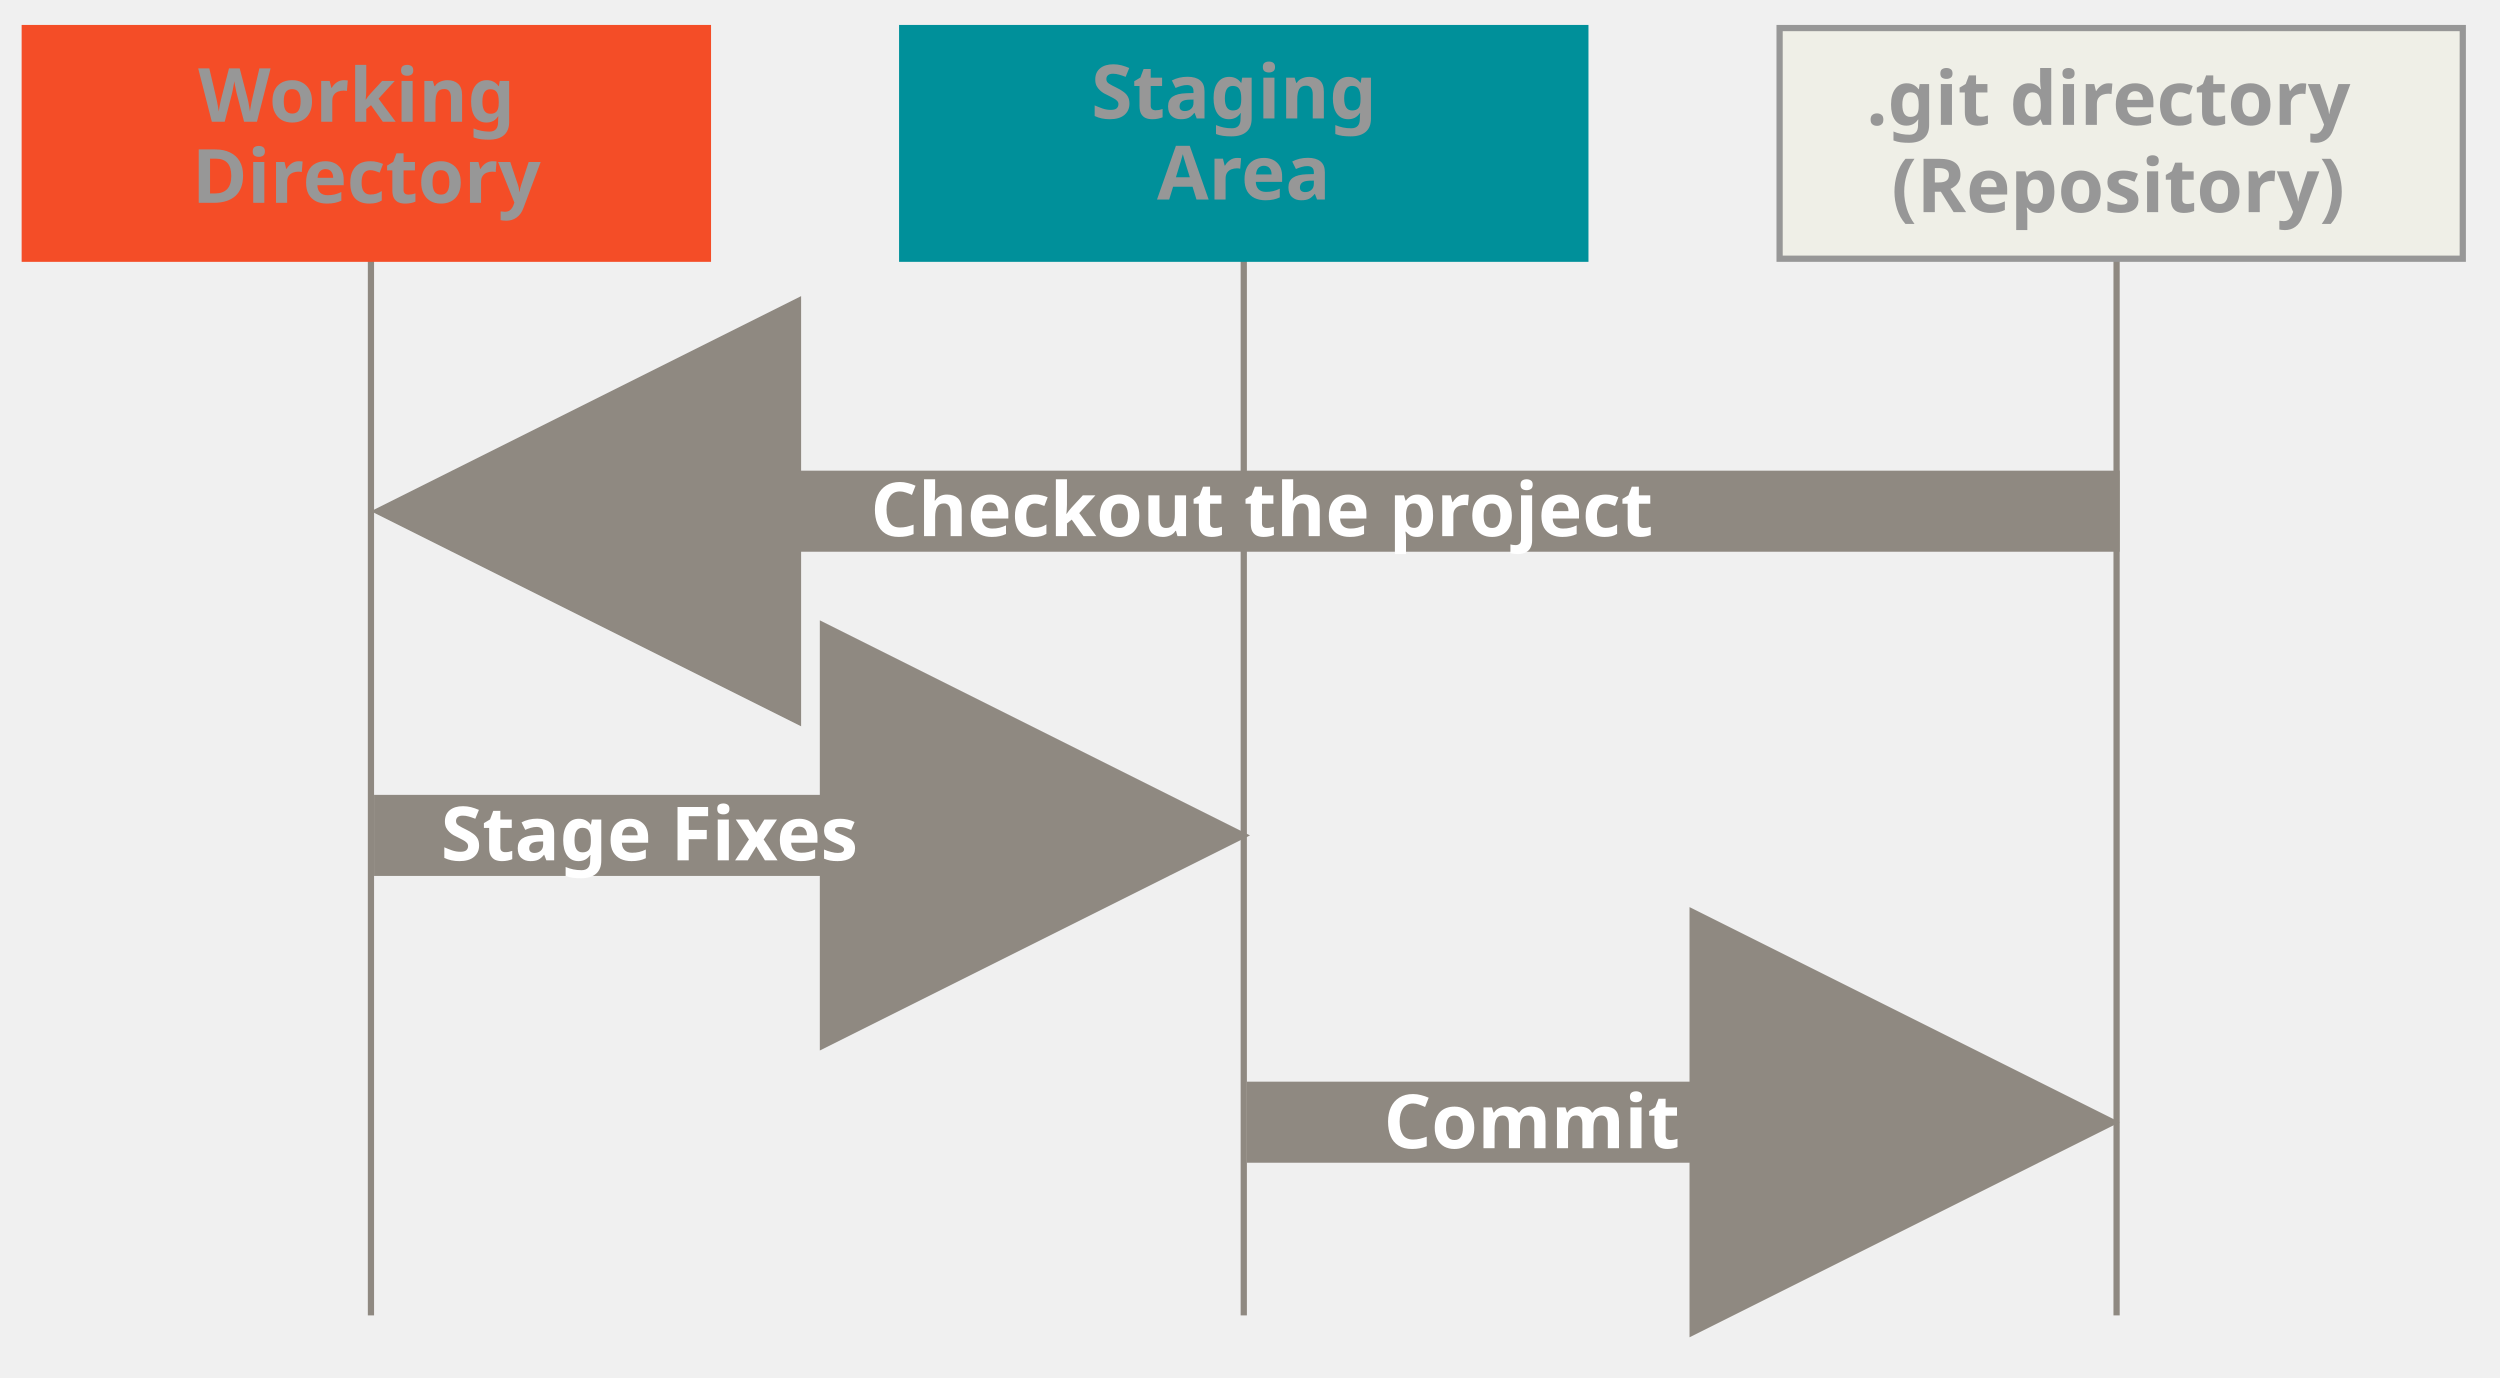
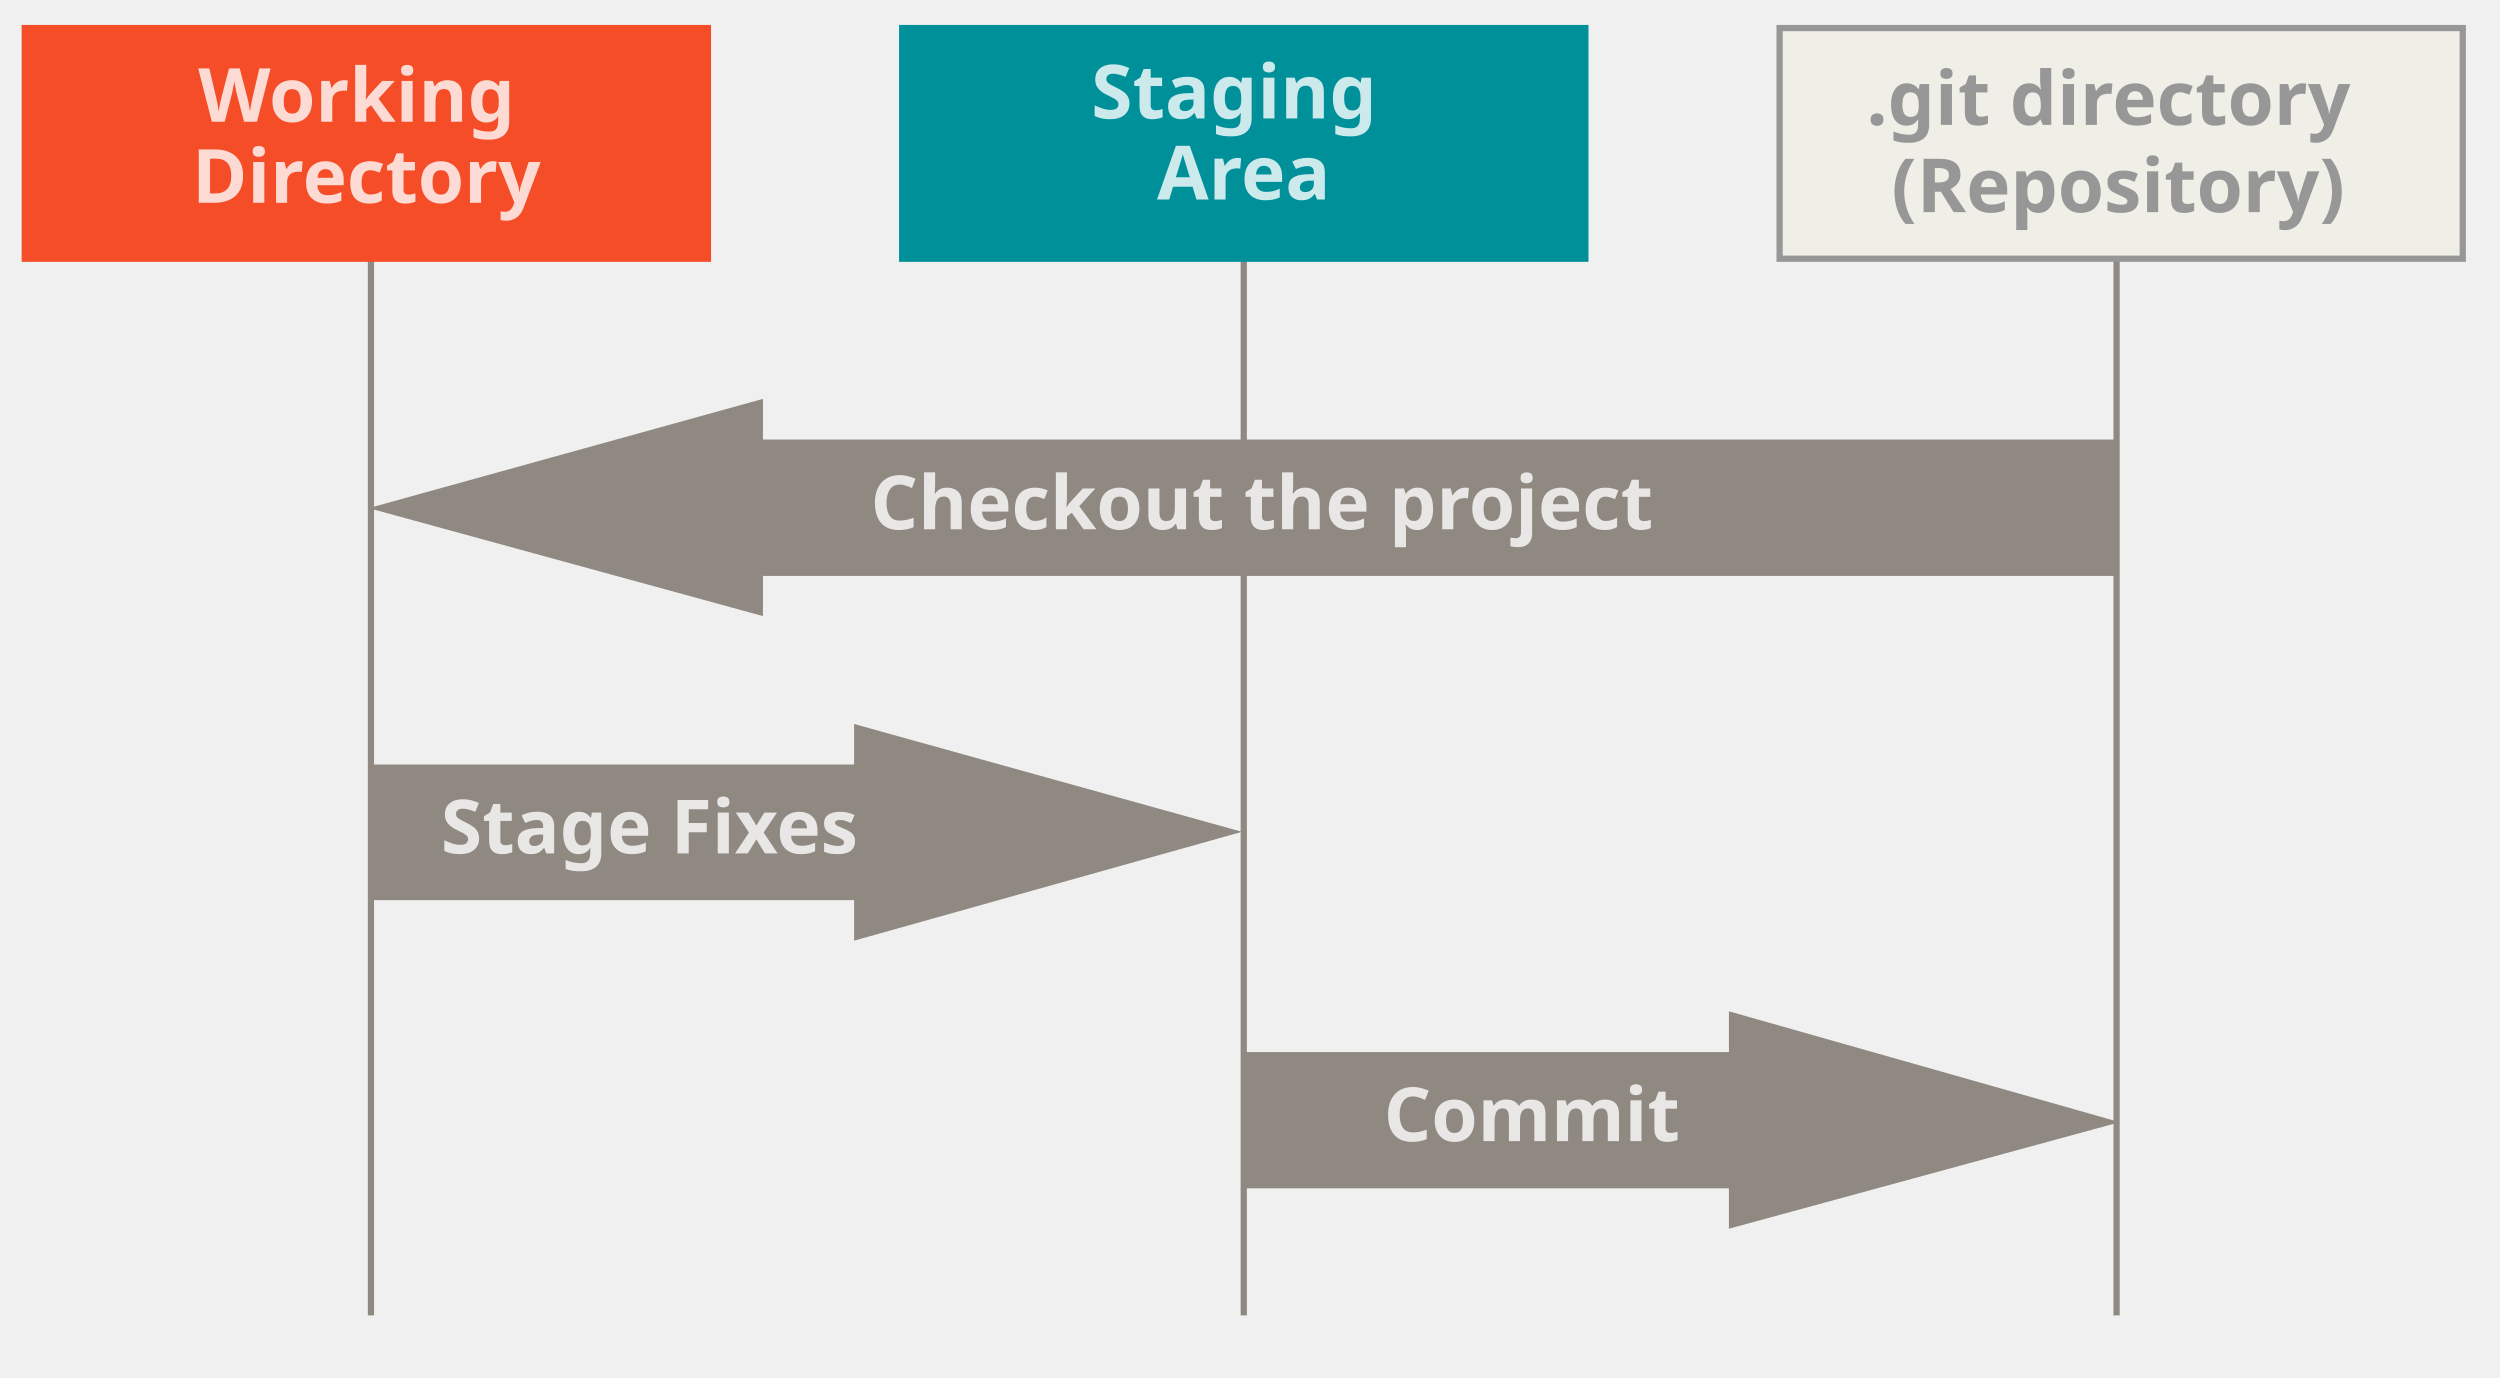
- <svg xmlns="http://www.w3.org/2000/svg" width="401px" height="221px" viewBox="0 0 401 221" version="1.1">
-   <g id="01---Areas" stroke="none" stroke-width="1" fill="none" fill-rule="evenodd">
-     <path d="M59.5,26.411 L59.5,210.489" id="Line" stroke="#8F8981" fill="#8F8981" stroke-linecap="square" />
-     <path d="M339.5,26.411 L339.5,210.489" id="Line-3" stroke="#8F8981" fill="#8F8981" stroke-linecap="square" />
-     <path d="M199.5,26.411 L199.5,210.489" id="Line-2" stroke="#8F8981" fill="#8F8981" stroke-linecap="square" />
-     <g id="ref-(2-line)" transform="translate(3.471627, 4)">
-       <rect id="Rectangle-2" fill="#F44D27" fill-rule="evenodd" x="0" y="0" width="110.58" height="38" />
-       <text stroke="none" font-family="Source Code Pro" font-size="12px" font-weight="900" fill="#979797" fill-opacity="1" text-anchor="middle" id="master">
-         <tspan x="55.29" y="15.531">Working</tspan>
-         <tspan x="55.29" y="28.531">Directory</tspan>
+ <svg xmlns="http://www.w3.org/2000/svg" width="401px" height="221px" version="1.1" viewBox="0 0 401 221">
+   <g>
+     <g fill="#8f8981" fill-rule="evenodd" stroke="#8f8981" stroke-linecap="square">
+       <path id="Line" d="m59.5 26.411v184.08" />
+       <path d="m339.5 26.411v184.08" />
+       <path d="m199.5 26.411v184.08" />
+     </g>
+     <g fill-rule="evenodd">
+       <g id="ref-(2-line)" transform="translate(3.4716 4)">
+         <rect width="110.58" height="38" fill="#f44d27" fill-rule="evenodd" />
+         <text id="master" fill="white" fill-opacity=".8" font-family="'Source Code Pro'" font-size="12px" font-weight="900" text-anchor="middle">
+           <tspan x="55.29" y="15.531">Working</tspan>
+           <tspan x="55.29" y="28.531">Directory</tspan>
+         </text>
+       </g>
+       <rect transform="translate(144.21 4)" width="110.58" height="38" fill="#00909a" />
+       <g>
+         <text transform="translate(144.21 4)" fill="white" fill-opacity=".8" font-family="'Source Code Pro'" font-size="12px" font-weight="900" text-anchor="middle">
+           <tspan x="55.29" y="15">Staging</tspan>
+           <tspan x="55.29" y="28">Area</tspan>
+         </text>
+         <rect transform="translate(284.95 4)" x=".5" y=".5" width="109.58" height="37" fill="#efefe7" stroke="#979797" />
+         <text transform="translate(284.95 4)" fill="#979797" font-family="'Source Code Pro'" font-size="12px" font-weight="900" text-anchor="middle">
+           <tspan x="54.79" y="16.031">.git directory</tspan>
+           <tspan x="54.79" y="30.031">(Repository)</tspan>
+         </text>
+       </g>
+     </g>
+     <g fill="#8f8981">
+       <path d="m122.38 70.5h216.95v21.875h-216.95v6.447l-63.25-17.319 63.25-17.525z" />
+       <path d="m137 144.38h-77.875v-21.75h77.875v-6.5l62.209 17.293-62.209 17.457z" />
+       <path d="m277.32 190.61h-78.112v-21.858h78.112v-6.539l62.68 17.785-62.68 17.087z" />
+     </g>
+     <g fill="white" fill-opacity=".8" fill-rule="evenodd" font-family="'Source Code Pro'" font-size="12px" font-weight="900">
+       <text id="Checkout-the-project" transform="translate(0 -1.1079)">
+         <tspan x="139.632" y="86" fill="white" fill-opacity=".8">Checkout the project</tspan>
+       </text>
+       <text id="Stage-Fixes" transform="translate(0,-1.116)">
+         <tspan x="70.723" y="138" fill="white" fill-opacity=".8">Stage Fixes</tspan>
+       </text>
+       <text id="Commit" transform="translate(0 -1.1346)">
+         <tspan x="221.94" y="184.17" fill="white" fill-opacity=".8">Commit</tspan>
      </text>
    </g>
-     <g id="symref-(2-line)" transform="translate(144.2099, 4)">
-       <rect id="Rectangle-2" fill="#00909A" fill-rule="evenodd" x="0" y="0" width="110.58" height="38" />
-       <text stroke="none" font-family="Source Code Pro" font-size="12px" font-weight="900" fill="#979797" fill-opacity="1" text-anchor="middle" id="master">
-         <tspan x="55.29" y="15">Staging</tspan>
-         <tspan x="55.29" y="28">Area</tspan>
-       </text>
-     </g>
-     <g id="other-(2-line)" transform="translate(284.9483, 4)" stroke="#979797">
-       <rect id="Rectangle-2" fill="#EFEFE7" fill-rule="evenodd" x="0.5" y="0.5" width="109.58" height="37" />
-       <text stroke="none" font-family="Source Code Pro" font-size="12px" font-weight="900" fill="#979797" fill-opacity="1" text-anchor="middle" id="master-4">
-         <tspan x="54.79" y="16.031">.git directory</tspan>
-         <tspan x="54.79" y="30.031">(Repository)</tspan>
-       </text>
-     </g>
-     <path id="Line" d="M128.498,75.5 L340,75.5 L340,88.5 L128.498,88.5 L128.498,116.5 L59.498,82 L128.498,47.5 L128.498,75.5 Z" fill="#8F8981" fill-rule="nonzero" />
-     <path id="Line-4" d="M131.5,140.5 L59.998,140.5 L59.998,127.5 L131.5,127.5 L131.5,99.5 L200.5,134 L131.5,168.5 L131.5,140.5 Z" fill="#8F8981" fill-rule="nonzero" />
-     <path id="Line-5" d="M271,186.5 L200,186.5 L200,173.5 L271,173.5 L271,145.5 L340,180 L271,214.5 L271,186.5 Z" fill="#8F8981" fill-rule="nonzero" />
-     <text stroke="none" font-family="Source Code Pro" font-size="12px" font-weight="900" fill="#FFFFFF" fill-opacity="1" id="Checkout-the-project">
-       <tspan x="139.632" y="86">Checkout the project</tspan>
-     </text>
-     <text stroke="none" font-family="Source Code Pro" font-size="12px" font-weight="900" fill="#FFFFFF" fill-opacity="1" id="Stage-Fixes">
-       <tspan x="70.723" y="138">Stage Fixes</tspan>
-     </text>
-     <text stroke="none" font-family="Source Code Pro" font-size="12px" font-weight="900" fill="#FFFFFF" fill-opacity="1" id="Commit">
-       <tspan x="221.94" y="184.17">Commit</tspan>
-     </text>
  </g>
</svg>
